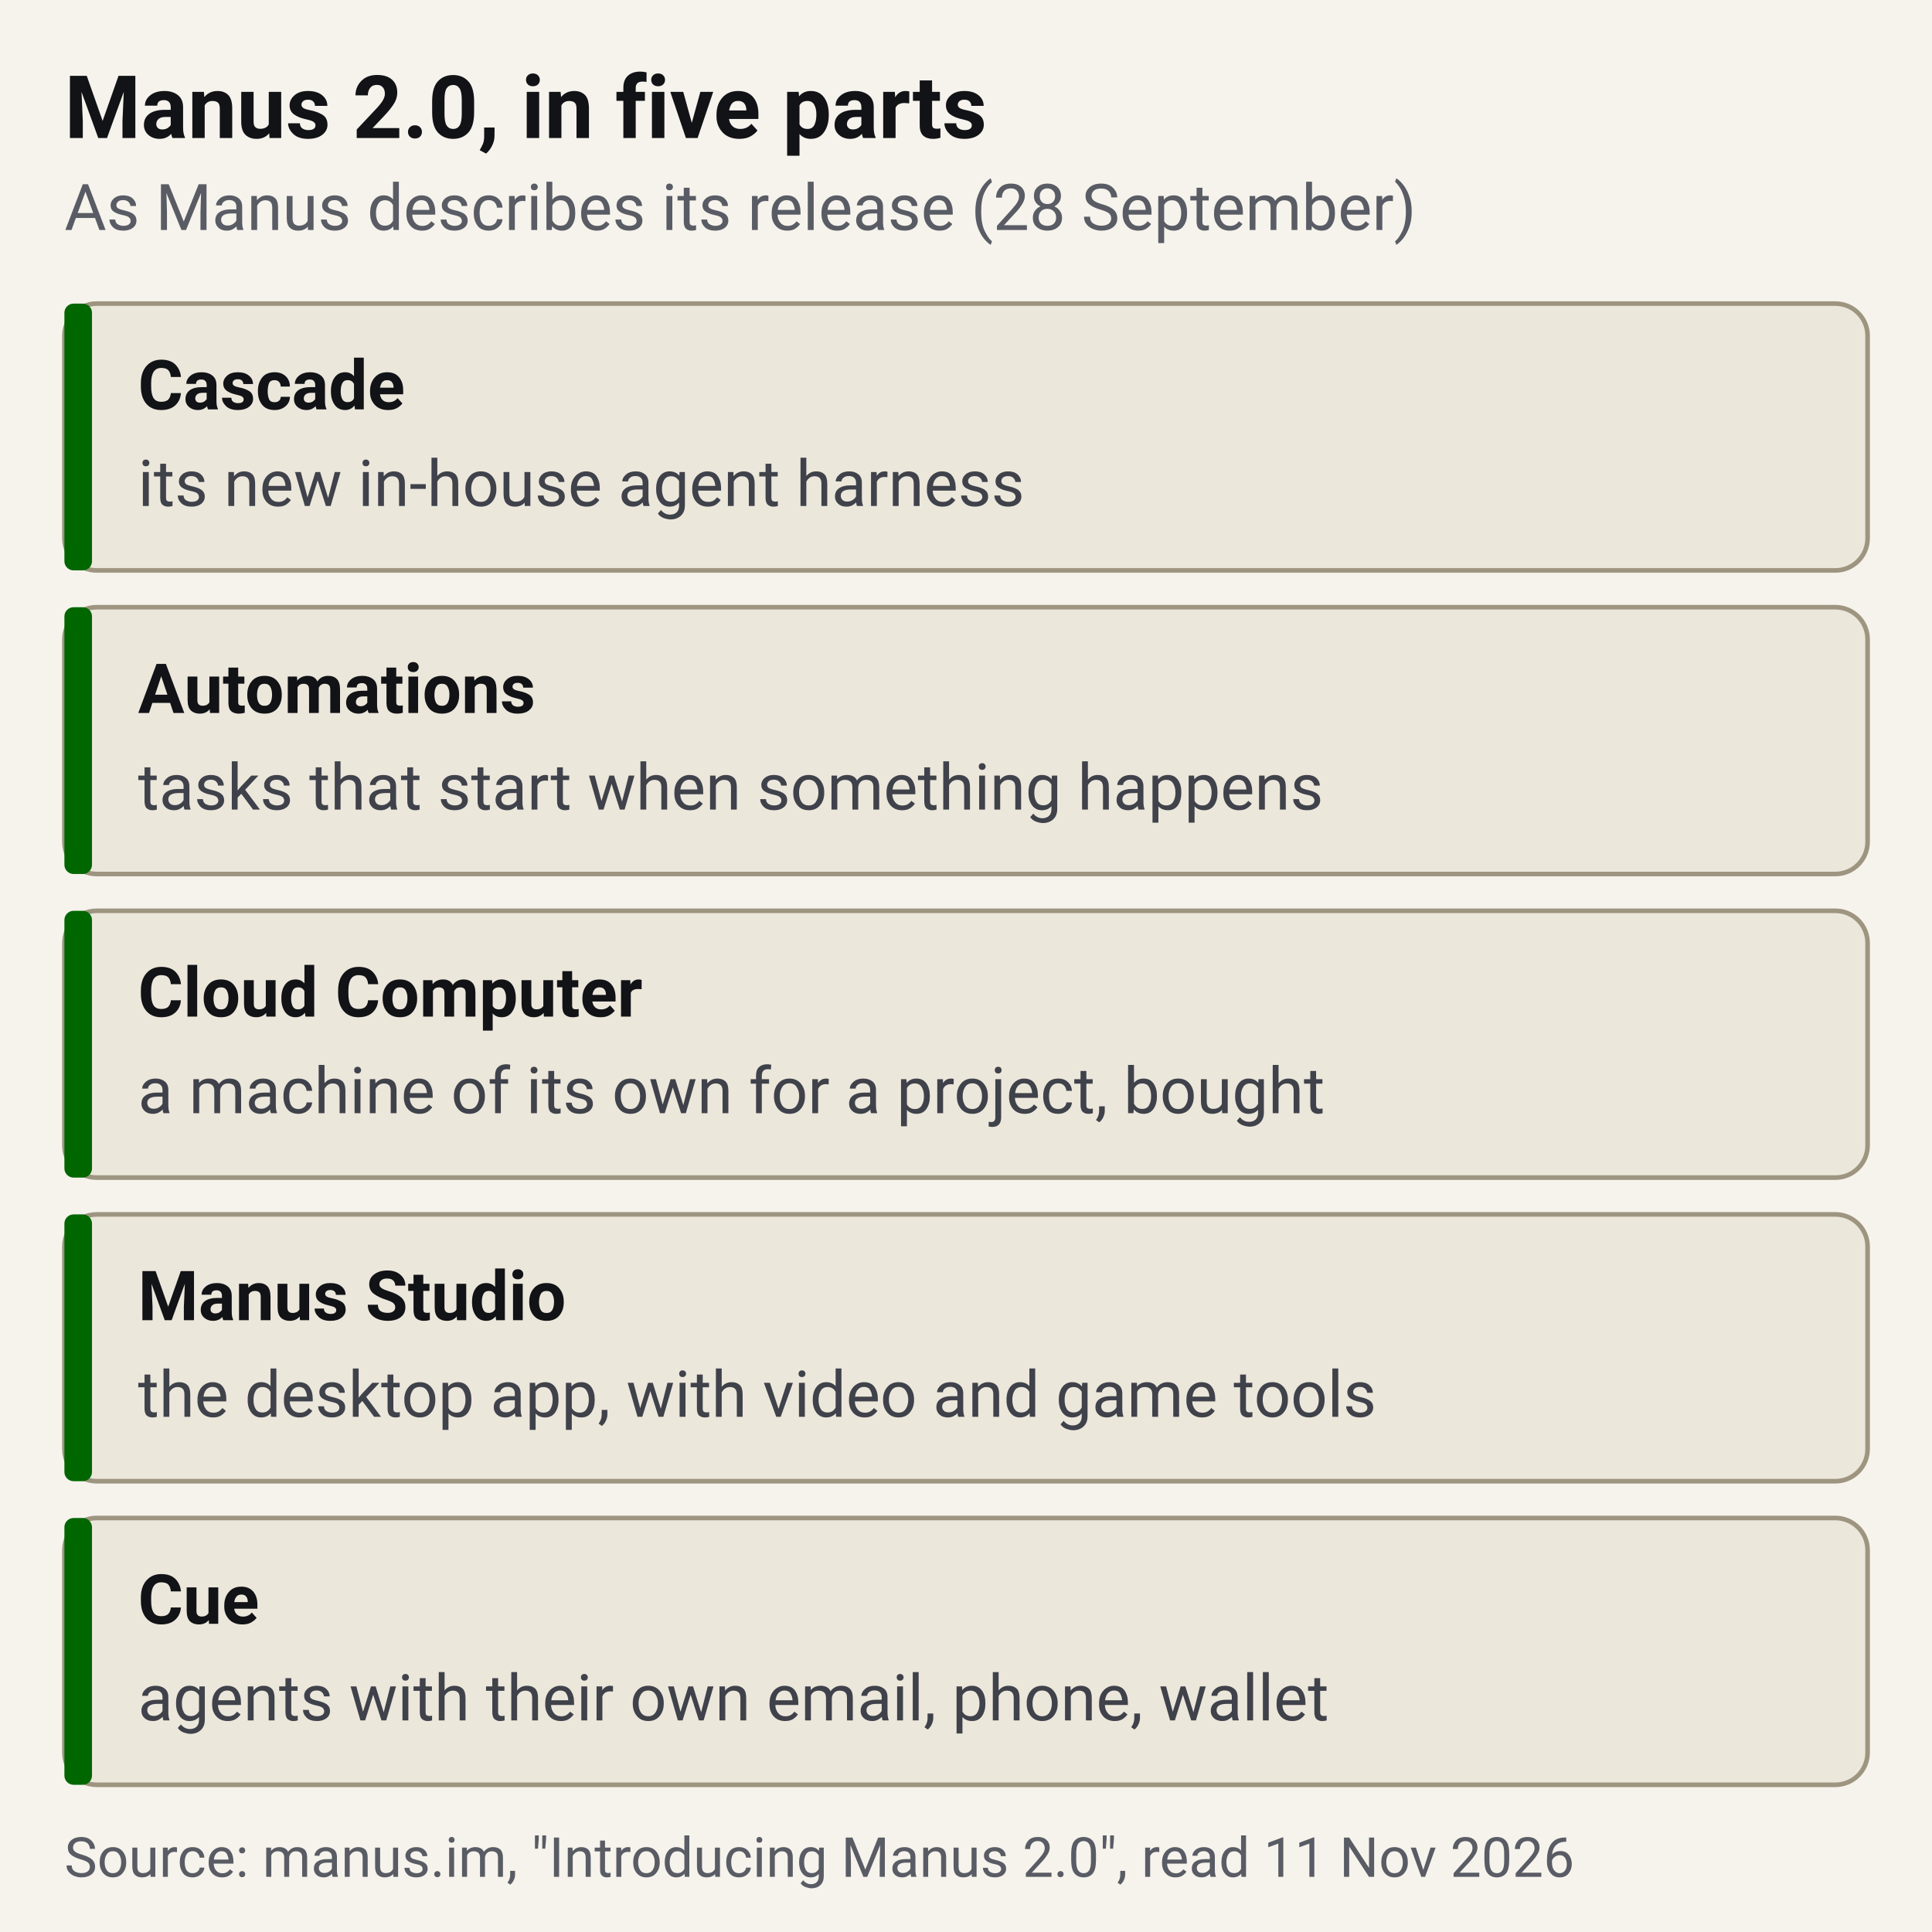
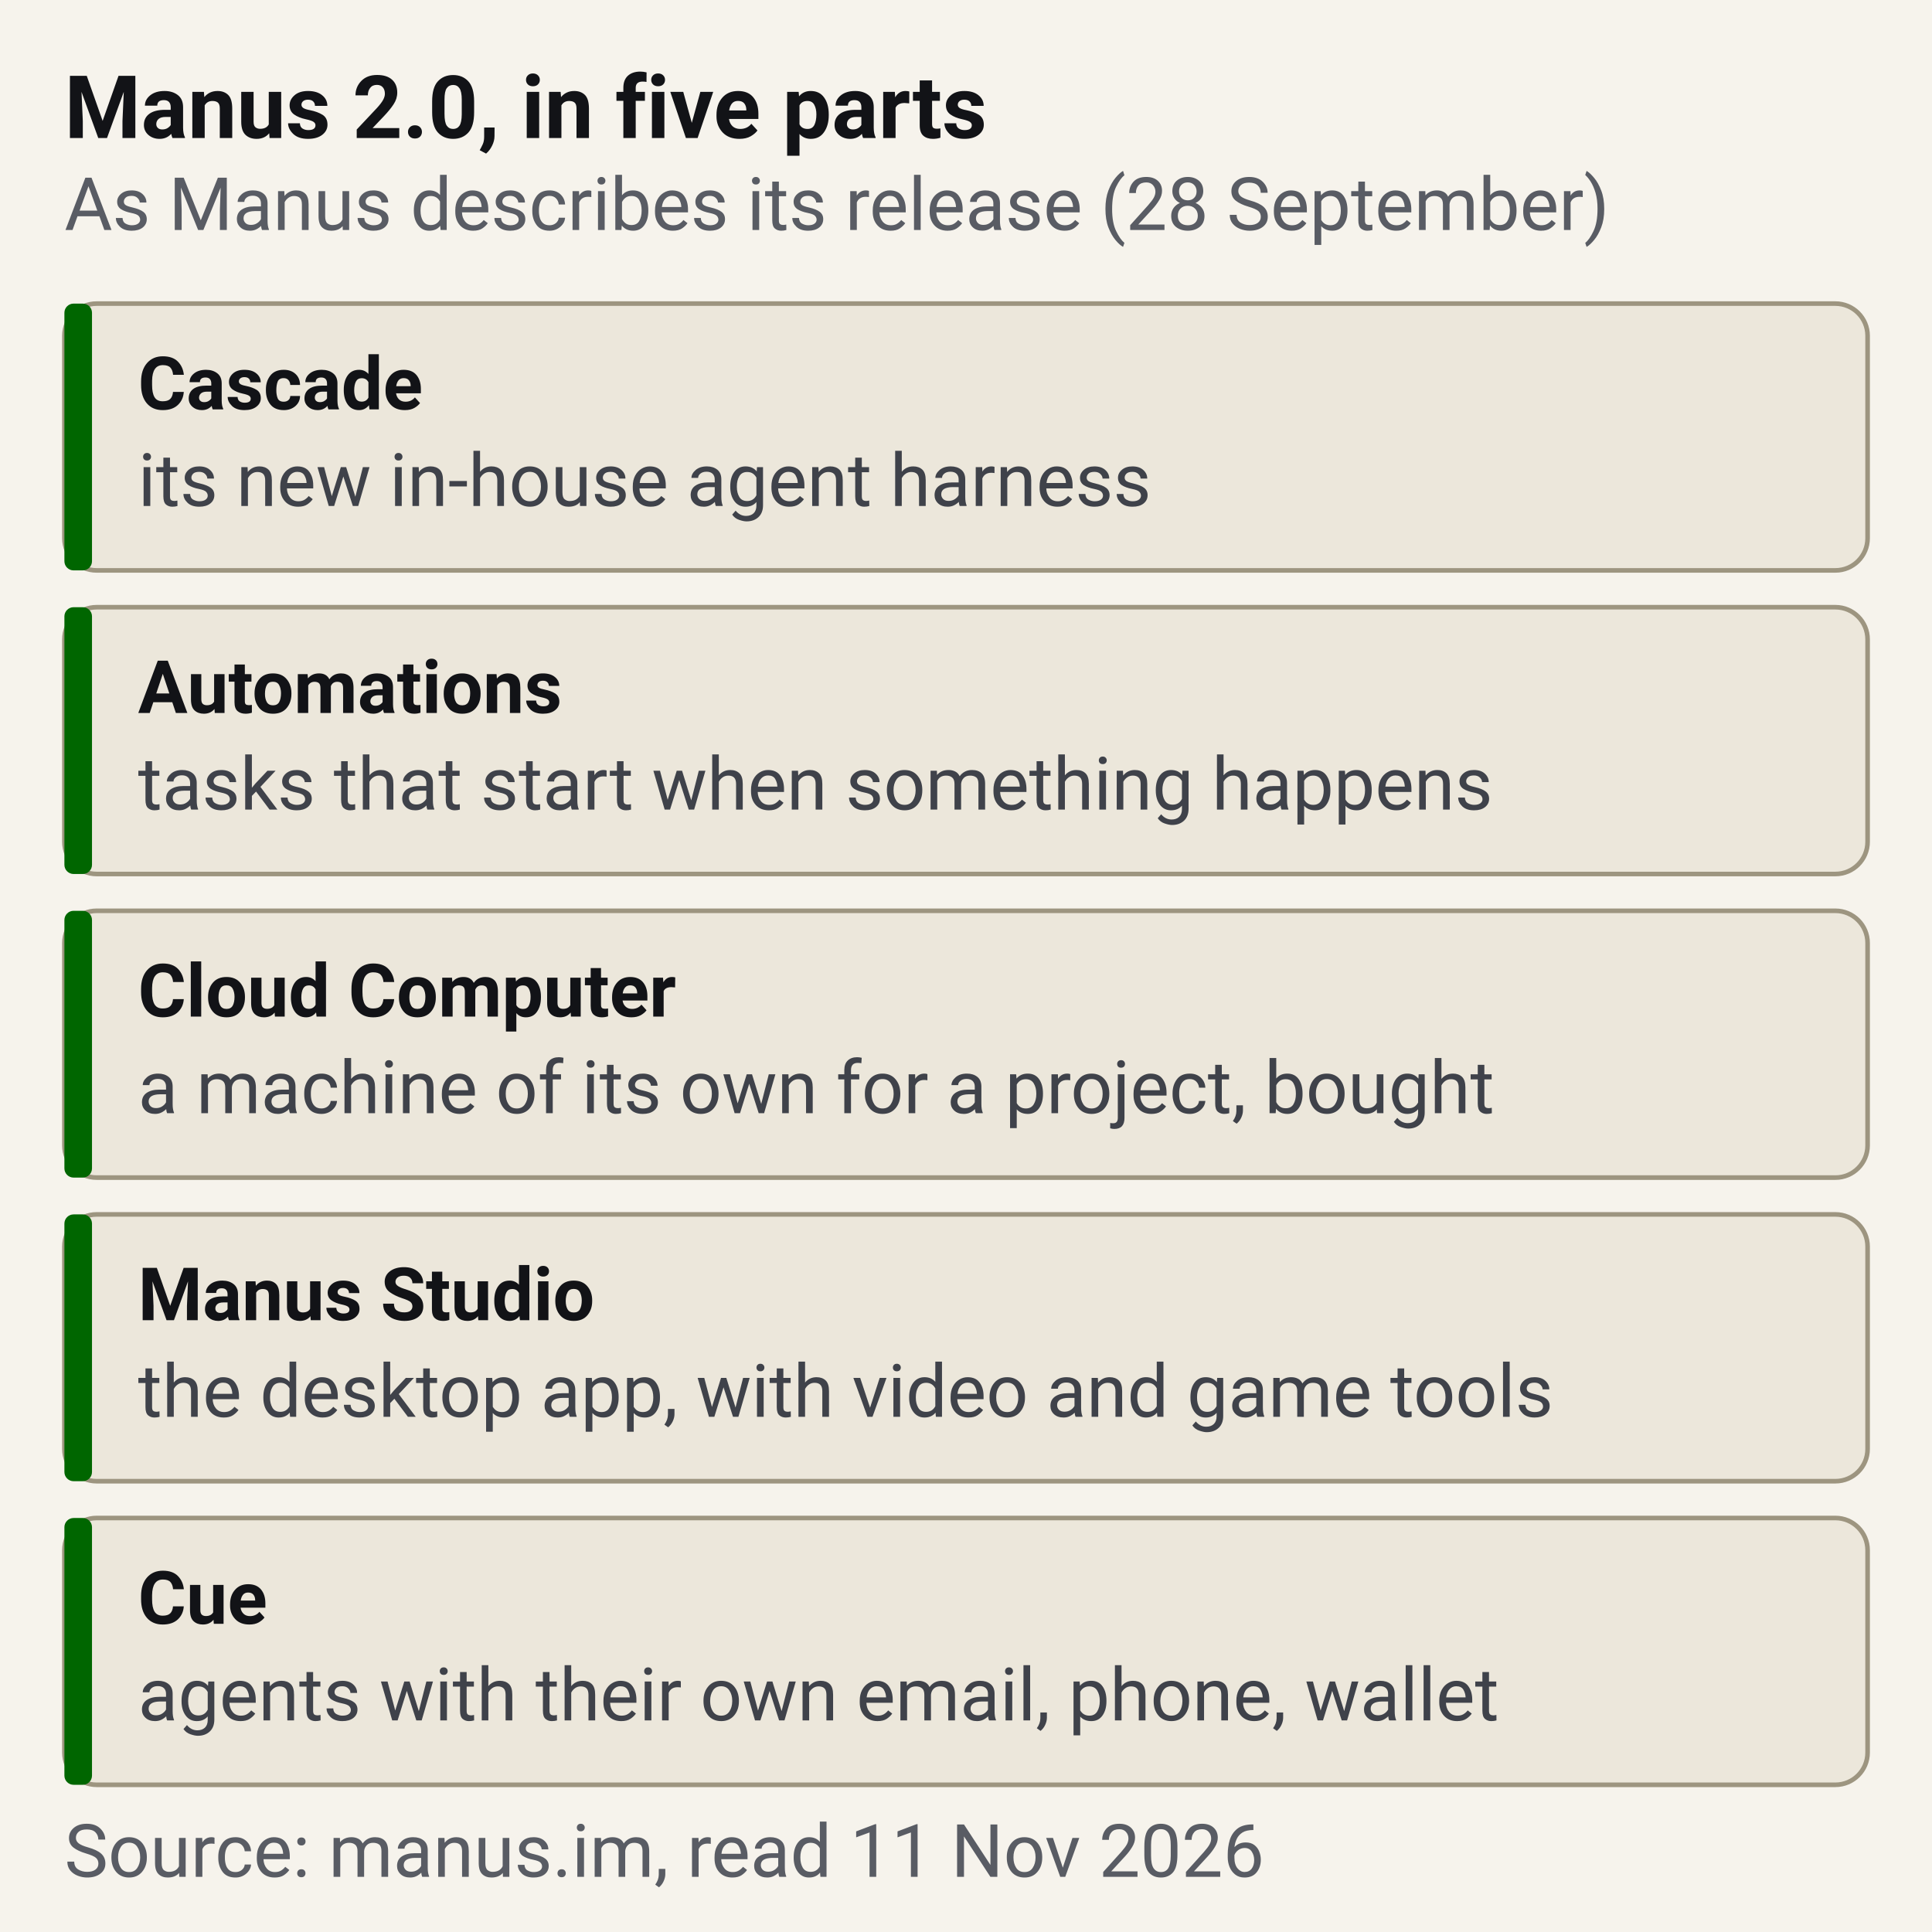
<svg xmlns="http://www.w3.org/2000/svg" viewBox="0 0 420 420" width="420" height="420" role="img" aria-label="Manus 2.0 in five parts, as Manus describes them">
  <style>
.bg{fill:#f6f3ec}.ink{fill:#121317}.ink2{fill:#3f424a}.ink3{fill:#595c64}.box{fill:#ece7db;stroke:#9d9580}.acc{fill:#006600}
text{font-family:system-ui,-apple-system,"Segoe UI",Roboto,Helvetica,Arial,sans-serif}
@media (prefers-color-scheme:dark){.bg{fill:#111214}.ink{fill:#eceae4}.ink2{fill:#c3c0b7}.ink3{fill:#a6a39a}.box{fill:#1a1b1e;stroke:#5f5b51}.acc{fill:#6dbb7e}}</style>
  <rect class="bg" width="420" height="420" />
  <text class="ink" x="14" y="30" font-size="19" font-weight="700">Manus 2.0, in five parts</text>
-   <text class="ink3" x="14" y="50" font-size="14">As Manus describes its release (28 September)</text>
+   <text class="ink3" x="14" y="50" font-size="16">As Manus describes its release (28 September)</text>
  <rect class="box" x="14" y="66" width="392" height="58" rx="7" />
  <rect class="acc" x="14" y="66" width="6" height="58" rx="2" />
-   <text class="ink" x="30" y="89" font-size="15" font-weight="700">Cascade</text>
-   <text class="ink2" x="30" y="110" font-size="14">its new in-house agent harness</text>
+   <text class="ink" x="30" y="89" font-size="16" font-weight="700">Cascade</text>
+   <text class="ink2" x="30" y="110" font-size="16">its new in-house agent harness</text>
  <rect class="box" x="14" y="132" width="392" height="58" rx="7" />
  <rect class="acc" x="14" y="132" width="6" height="58" rx="2" />
-   <text class="ink" x="30" y="155" font-size="15" font-weight="700">Automations</text>
-   <text class="ink2" x="30" y="176" font-size="14">tasks that start when something happens</text>
+   <text class="ink" x="30" y="155" font-size="16" font-weight="700">Automations</text>
+   <text class="ink2" x="30" y="176" font-size="16">tasks that start when something happens</text>
  <rect class="box" x="14" y="198" width="392" height="58" rx="7" />
  <rect class="acc" x="14" y="198" width="6" height="58" rx="2" />
-   <text class="ink" x="30" y="221" font-size="15" font-weight="700">Cloud Computer</text>
-   <text class="ink2" x="30" y="242" font-size="14">a machine of its own for a project, bought</text>
+   <text class="ink" x="30" y="221" font-size="16" font-weight="700">Cloud Computer</text>
+   <text class="ink2" x="30" y="242" font-size="16">a machine of its own for a project, bought</text>
  <rect class="box" x="14" y="264" width="392" height="58" rx="7" />
  <rect class="acc" x="14" y="264" width="6" height="58" rx="2" />
-   <text class="ink" x="30" y="287" font-size="15" font-weight="700">Manus Studio</text>
-   <text class="ink2" x="30" y="308" font-size="14">the desktop app, with video and game tools</text>
+   <text class="ink" x="30" y="287" font-size="16" font-weight="700">Manus Studio</text>
+   <text class="ink2" x="30" y="308" font-size="16">the desktop app, with video and game tools</text>
  <rect class="box" x="14" y="330" width="392" height="58" rx="7" />
  <rect class="acc" x="14" y="330" width="6" height="58" rx="2" />
-   <text class="ink" x="30" y="353" font-size="15" font-weight="700">Cue</text>
-   <text class="ink2" x="30" y="374" font-size="14">agents with their own email, phone, wallet</text>
-   <text class="ink3" x="14" y="408" font-size="12">Source: manus.im, "Introducing Manus 2.0", read 11 Nov 2026</text>
+   <text class="ink" x="30" y="353" font-size="16" font-weight="700">Cue</text>
+   <text class="ink2" x="30" y="374" font-size="16">agents with their own email, phone, wallet</text>
+   <text class="ink3" x="14" y="408" font-size="16">Source: manus.im, read 11 Nov 2026</text>
</svg>
